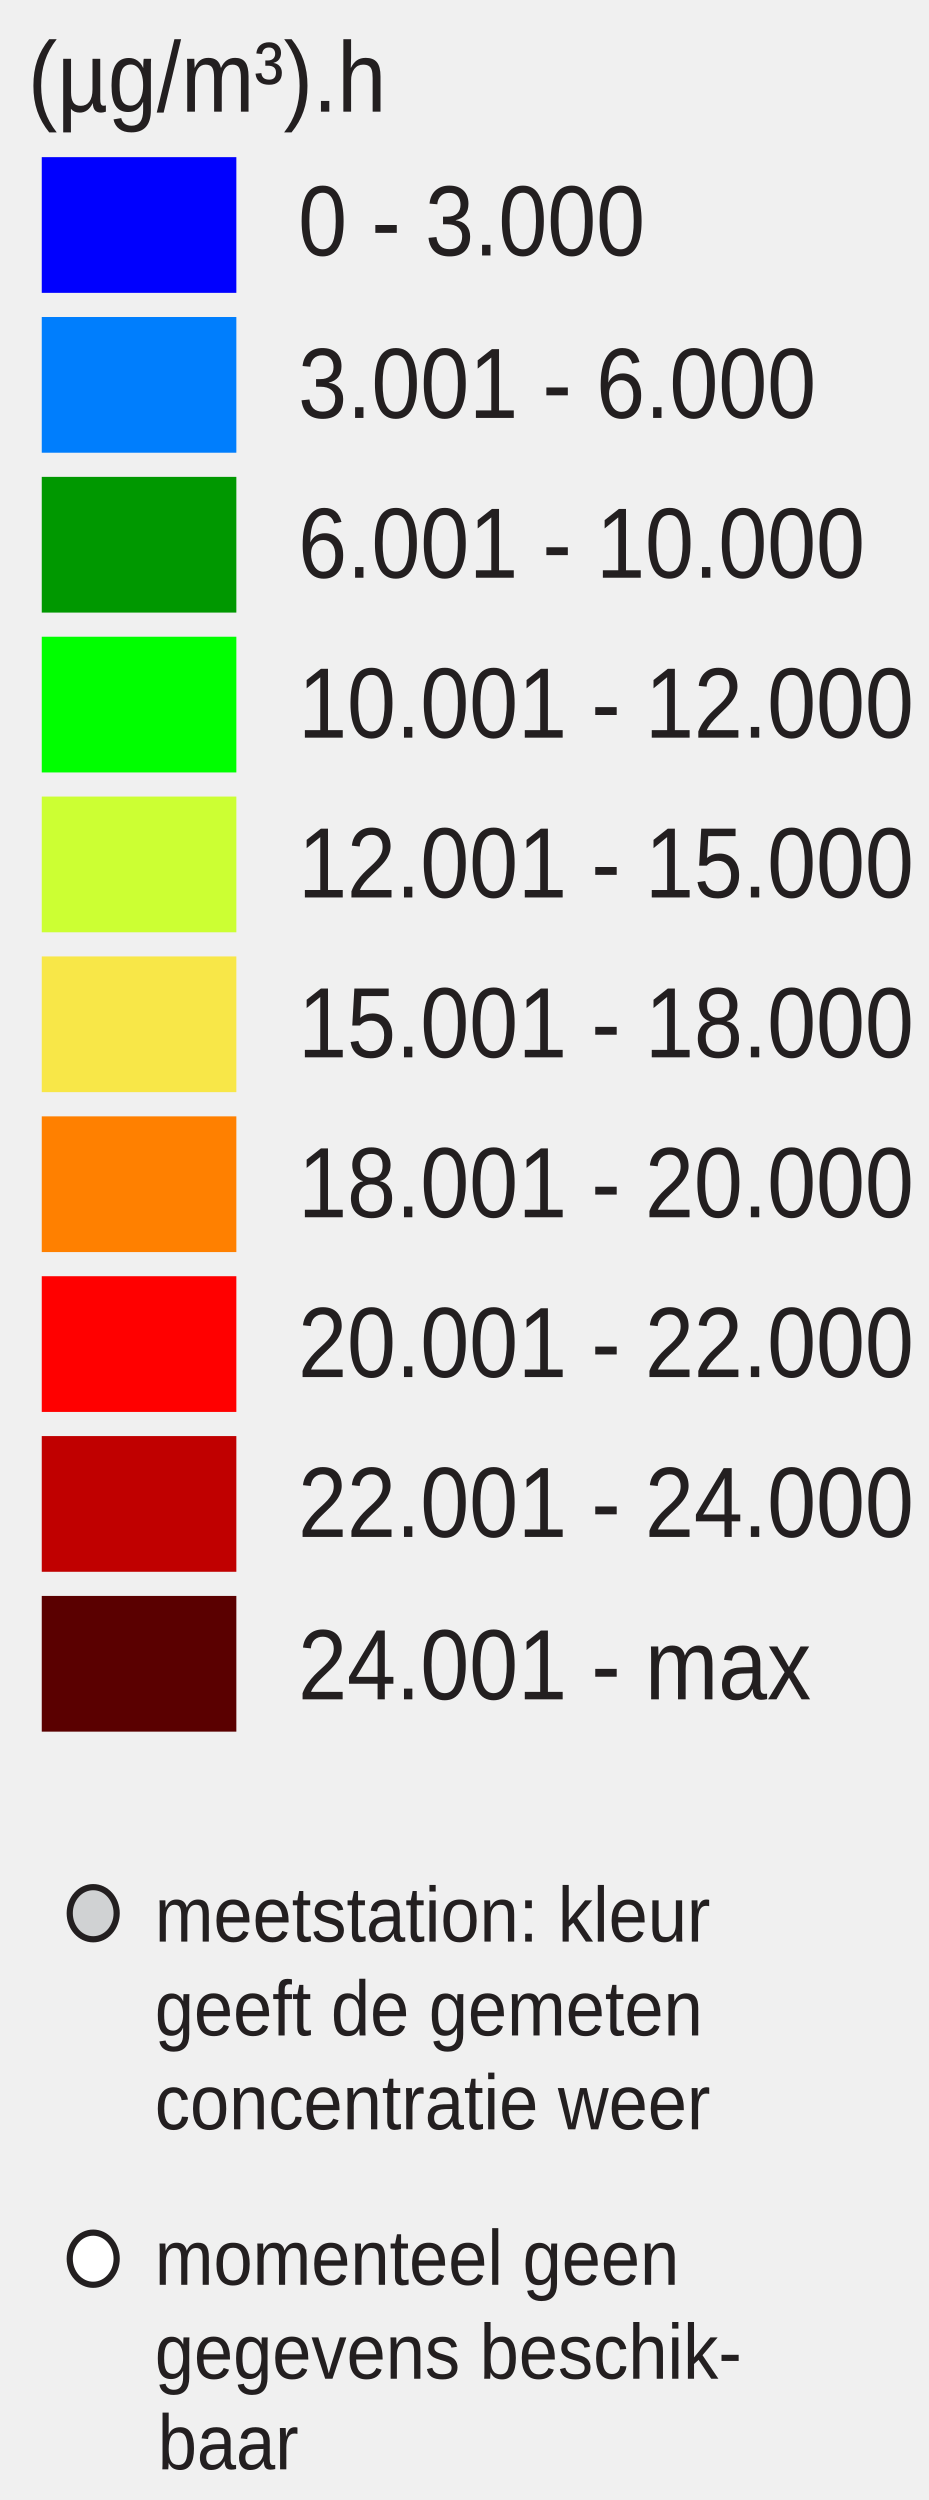
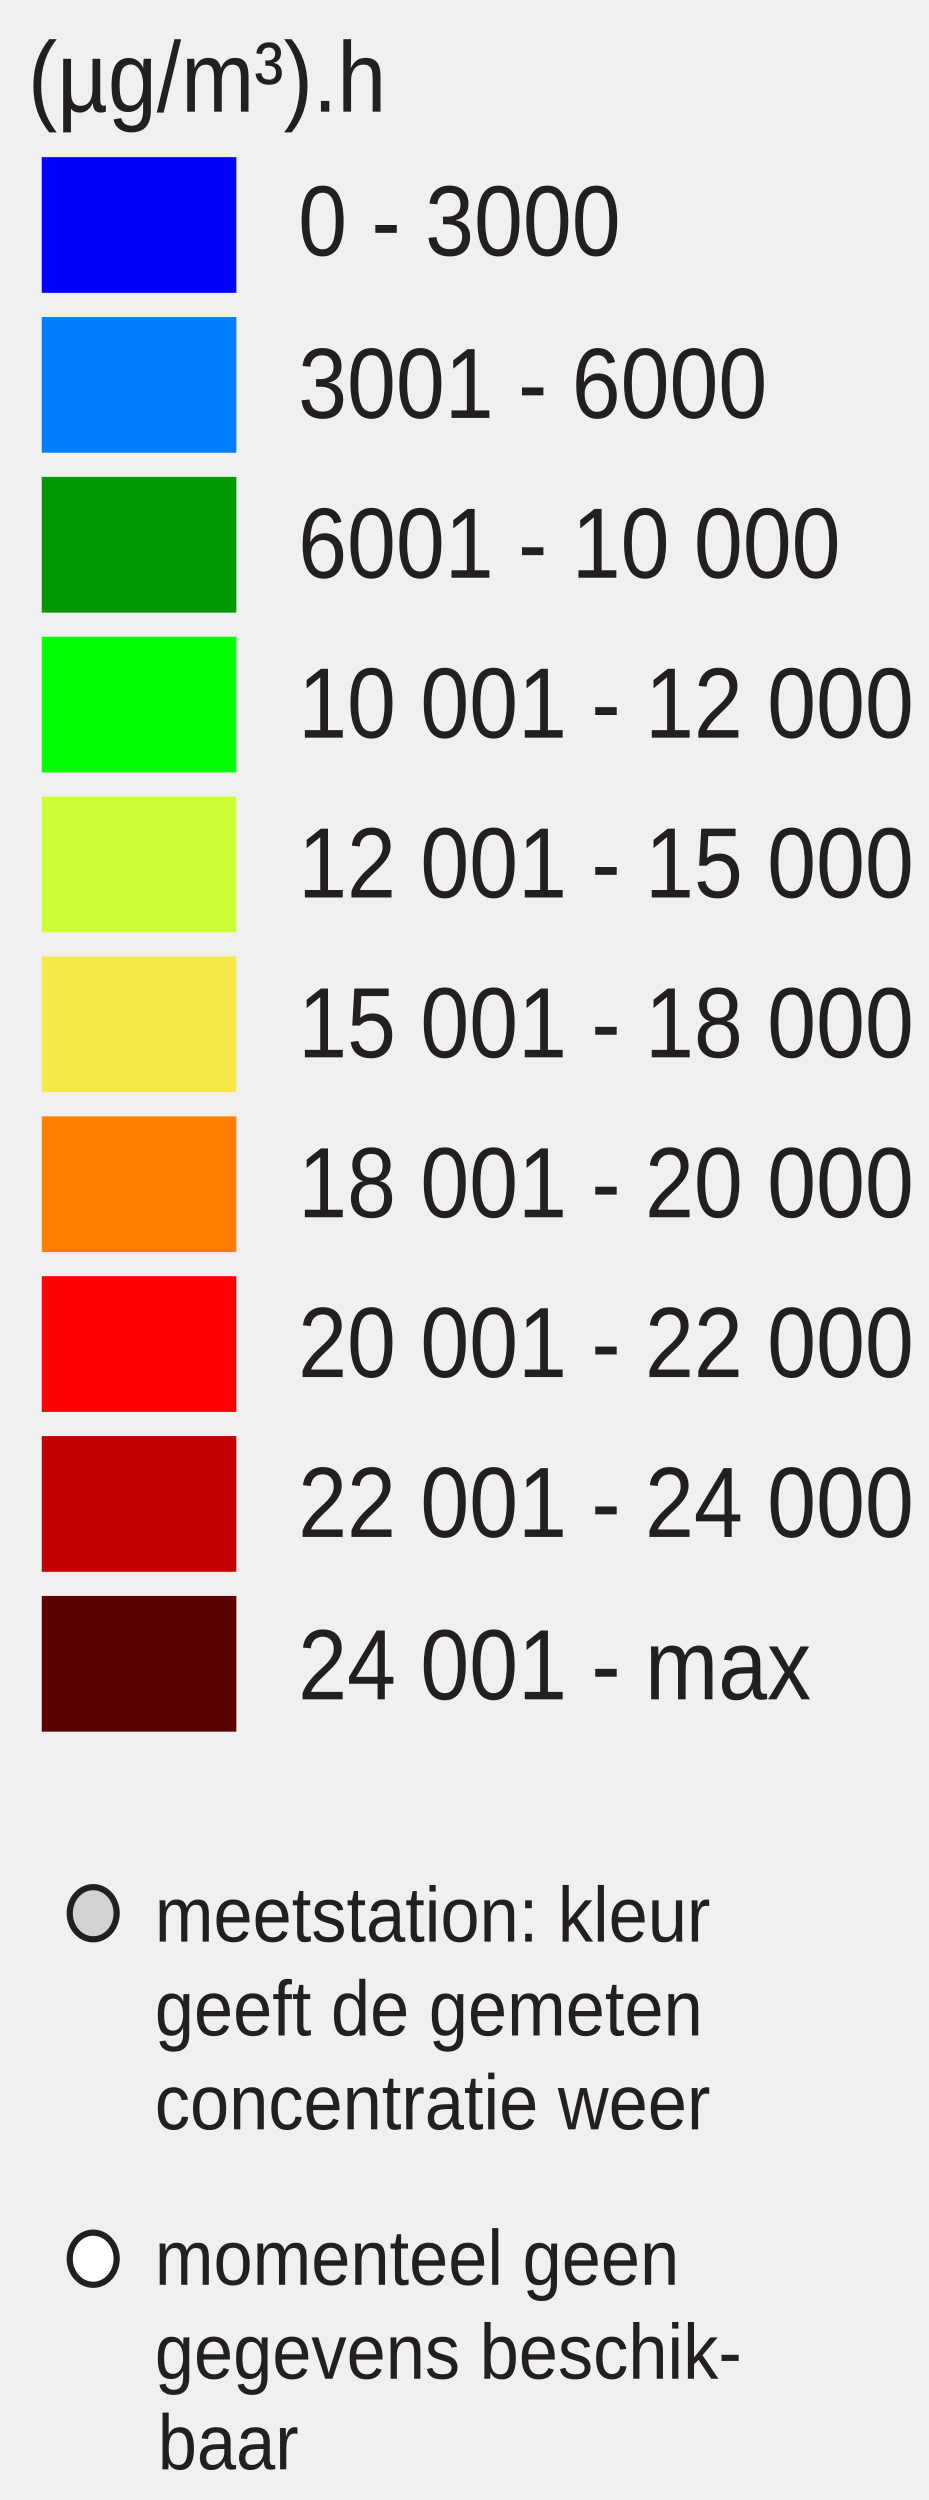
<svg xmlns="http://www.w3.org/2000/svg" id="Layer_1" enable-background="new 0 0 130 350" xml:space="preserve" height="350px" viewBox="0 0 130 350" width="130px" version="1.1" y="0px" x="0px">
  <rect id="rect3337" height="19" width="27.242" y="22" x="5.846" fill="#00f" />
  <rect id="rect3339" height="19" width="27.242" y="44.381" x="5.846" fill="#007efd" />
  <rect id="rect3341" height="19" width="27.242" y="66.762" x="5.846" fill="#009800" />
  <rect id="rect3343" height="19" width="27.242" y="89.143" x="5.846" fill="#0f0" />
  <rect id="rect3345" height="19" width="27.242" y="111.52" x="5.846" fill="#cf3" />
  <rect id="rect3347" height="19" width="27.242" y="133.9" x="5.846" fill="#f8e748" />
  <rect id="rect3349" height="19" width="27.242" y="156.29" x="5.846" fill="#ff8000" />
  <rect id="rect3351" height="19" width="27.242" y="178.67" x="5.846" fill="#f00" />
  <rect id="rect3353" height="19" width="27.242" y="201.05" x="5.846" fill="#c00000" />
  <rect id="rect3355" height="19" width="27.242" y="223.43" x="5.846" fill="#5a0000" />
  <g font-size="13.124px" font-family="Arial" fill="#231f20">
-     <text id="text3357" transform="scale(.93743 1.0667)" y="33.532" x="44.532">0 - 3.000</text>
-     <text id="text3359" transform="scale(.93743 1.0667)" y="54.85" x="44.532">3.001 - 6.000</text>
-     <text id="text3361" transform="scale(.93743 1.0667)" y="75.831" x="44.532">6.001 - 10.000</text>
-     <text id="text3363" transform="scale(.93743 1.0667)" y="96.811" x="44.532">10.001 - 12.000</text>
-     <text id="text3365" transform="scale(.93743 1.0667)" y="117.792" x="44.532">12.001 - 15.000</text>
-     <text id="text3367" transform="scale(.93743 1.0667)" y="138.772" x="44.532">15.001 - 18.000</text>
-     <text id="text3369" transform="scale(.93743 1.0667)" y="159.754" x="44.532">18.001 - 20.000</text>
-     <text id="text3371" transform="scale(.93743 1.0667)" y="180.735" x="44.532">20.001 - 22.000</text>
-     <text id="text3373" transform="scale(.93743 1.0667)" y="201.715" x="44.532">22.001 - 24.000</text>
-     <text id="text3375" transform="scale(.93743 1.0667)" y="223.033" x="44.532">24.001 - max</text>
+     <text id="text3357" transform="scale(.93743 1.0667)" y="33.532" x="44.532">0 - 3000</text>
+     <text id="text3359" transform="scale(.93743 1.0667)" y="54.85" x="44.532">3001 - 6000</text>
+     <text id="text3361" transform="scale(.93743 1.0667)" y="75.831" x="44.532">6001 - 10 000</text>
+     <text id="text3363" transform="scale(.93743 1.0667)" y="96.811" x="44.532">10 001 - 12 000</text>
+     <text id="text3365" transform="scale(.93743 1.0667)" y="117.792" x="44.532">12 001 - 15 000</text>
+     <text id="text3367" transform="scale(.93743 1.0667)" y="138.772" x="44.532">15 001 - 18 000</text>
+     <text id="text3369" transform="scale(.93743 1.0667)" y="159.754" x="44.532">18 001 - 20 000</text>
+     <text id="text3371" transform="scale(.93743 1.0667)" y="180.735" x="44.532">20 001 - 22 000</text>
+     <text id="text3373" transform="scale(.93743 1.0667)" y="201.715" x="44.532">22 001 - 24 000</text>
+     <text id="text3375" transform="scale(.93743 1.0667)" y="223.033" x="44.532">24 001 - max</text>
    <text id="text3377" transform="scale(.93743 1.0667)" y="14.653" x="4.176">(µg/m³).h</text>
  </g>
  <ellipse id="circle3379" rx="3.285" ry="3.651" stroke="#231f20" cy="267.85" cx="13.048" stroke-miterlimit="10" stroke-width=".866" fill="#d0d2d3" />
  <ellipse id="circle3381" rx="3.285" ry="3.651" stroke="#231f20" cy="316.22" cx="13.048" stroke-miterlimit="10" stroke-width=".866" fill="#fff" />
  <g font-size="10.389px" font-family="Arial" fill="#231f20">
    <text id="text3383" transform="scale(.9486 1.0542)" y="257.848" x="22.85">meetstation: kleur</text>
    <text id="text3385" transform="scale(.9486 1.0542)" y="270.315" x="22.85">geeft de gemeten</text>
    <text id="text3387" transform="scale(.9486 1.0542)" y="282.782" x="22.85">concentratie weer</text>
    <text id="text3389" transform="scale(.9486 1.0542)" y="303.431" x="22.85">momenteel geen</text>
    <text id="text3391" transform="scale(.9486 1.0542)" y="315.898" x="22.85">gegevens beschik-</text>
    <text id="text3393" transform="scale(.9486 1.0542)" y="327.93" x="23.285">baar</text>
  </g>
</svg>
